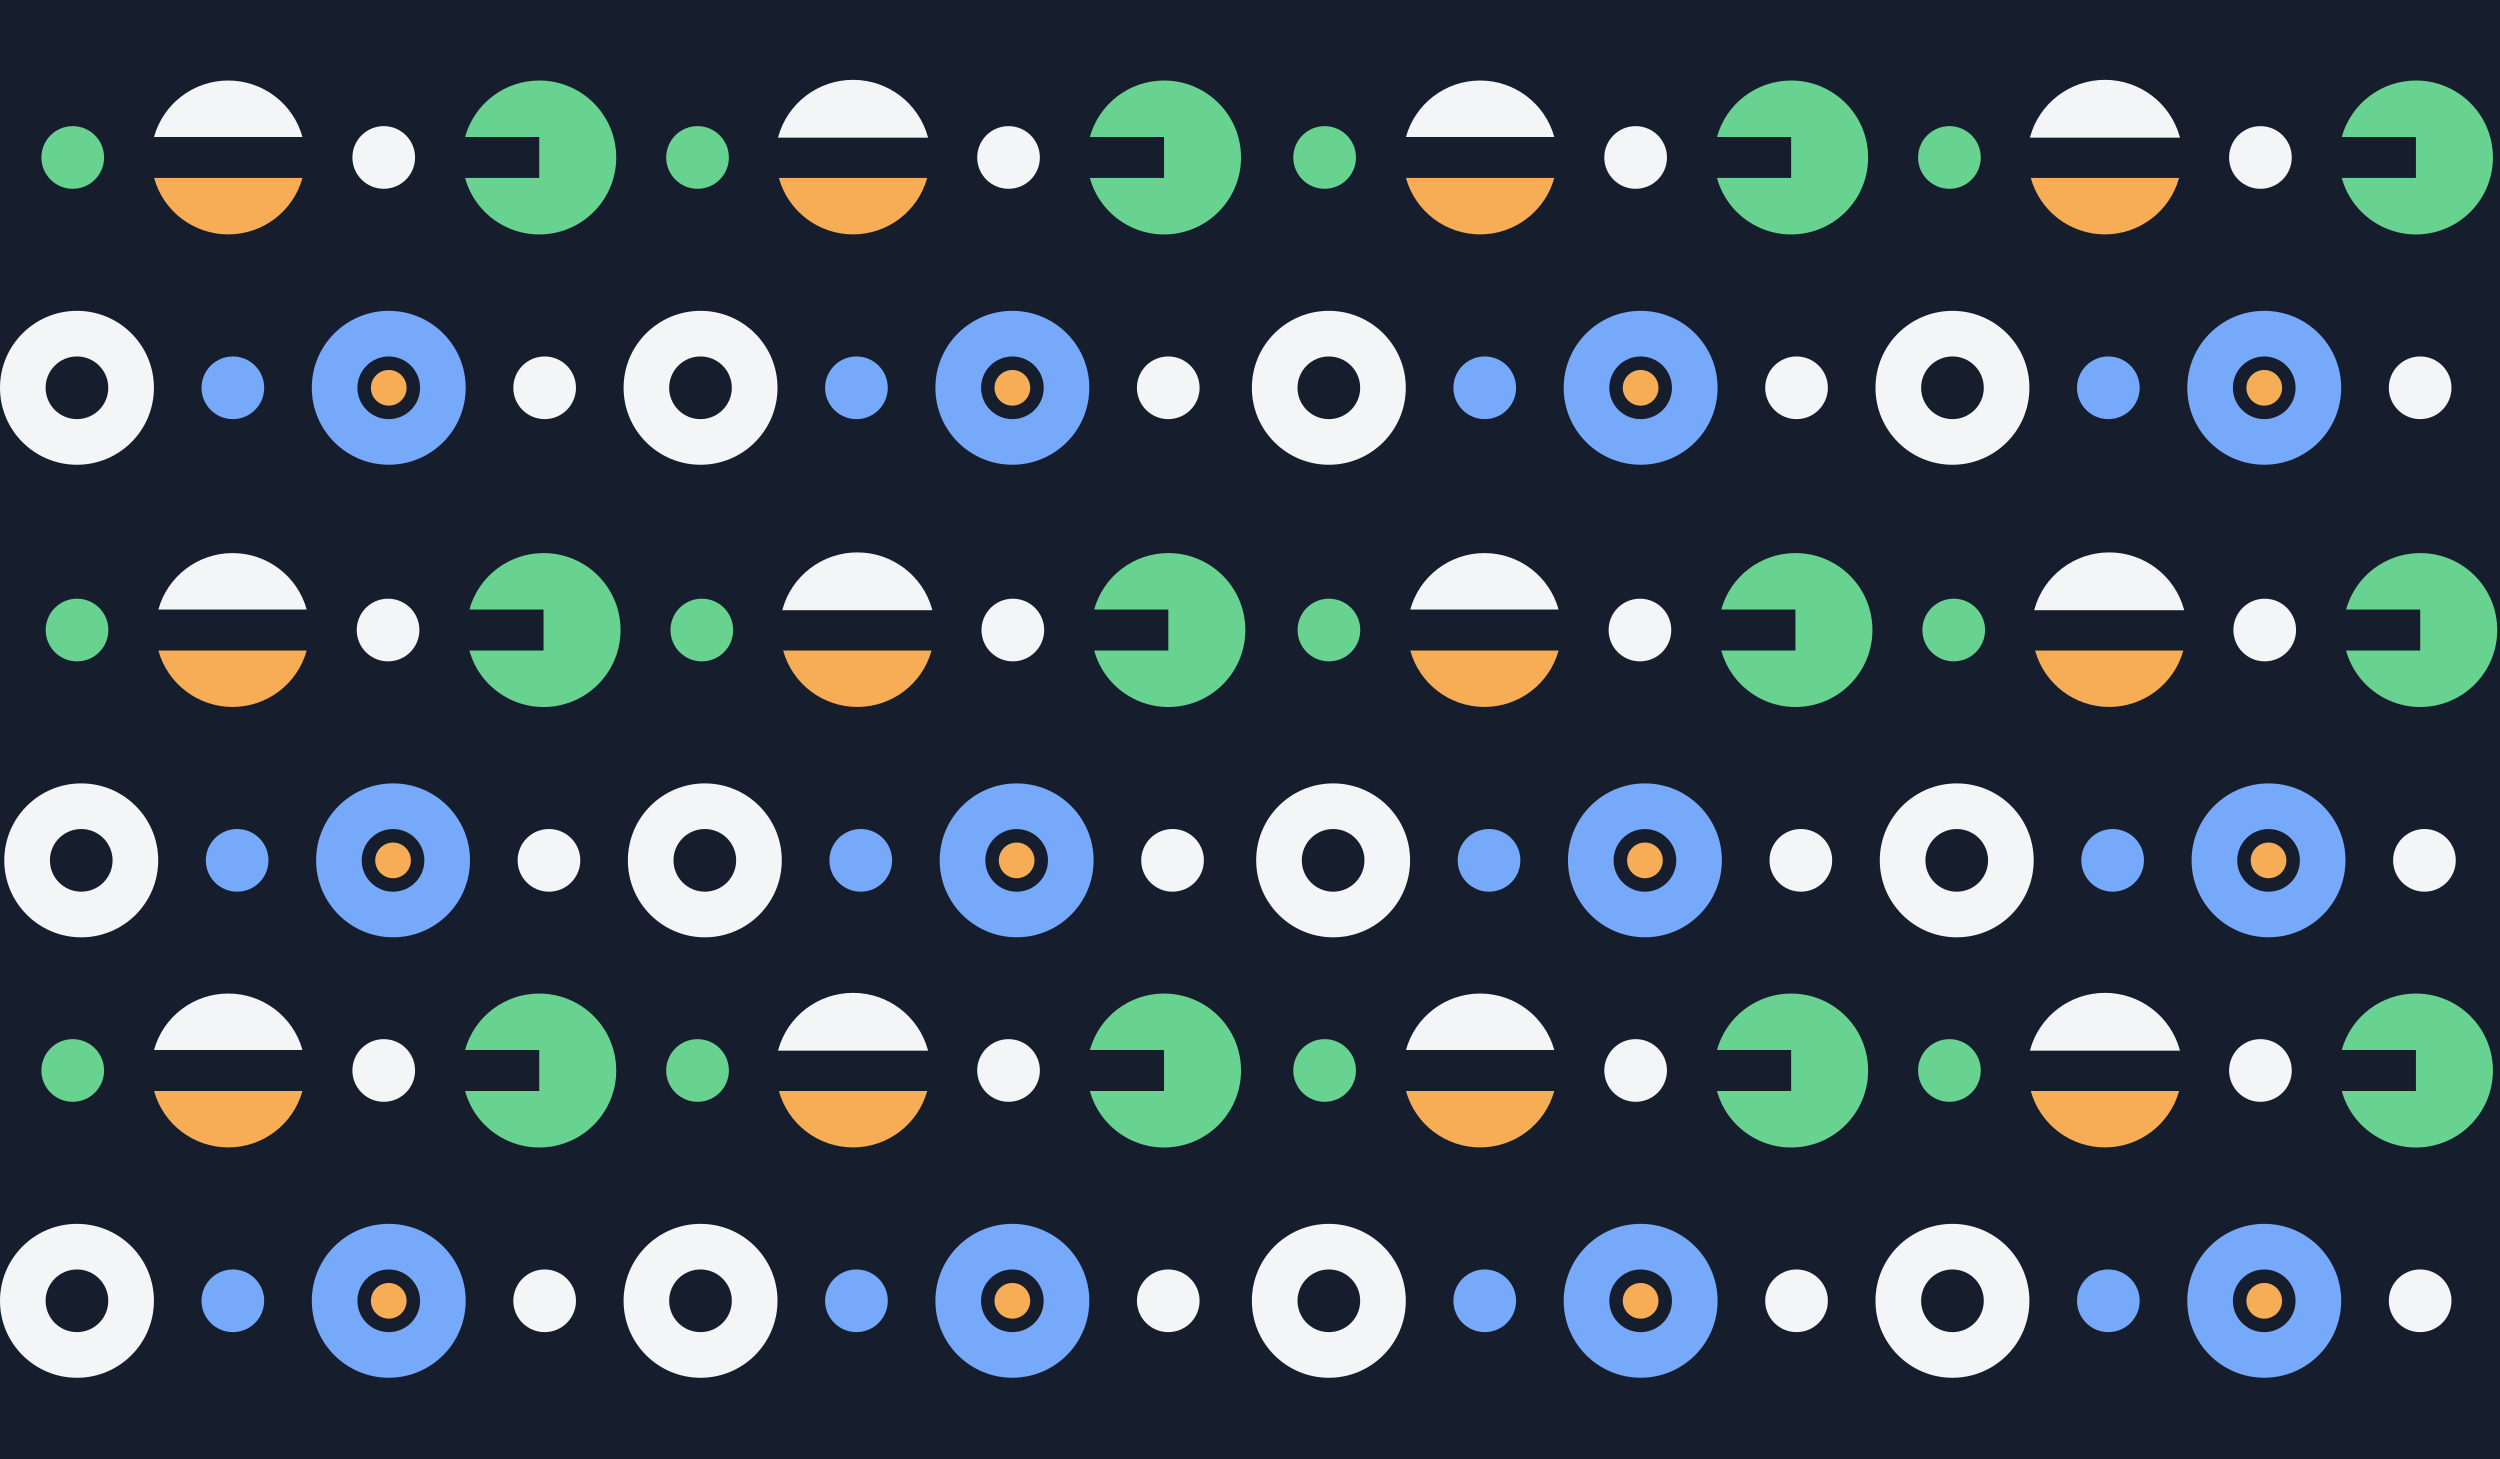
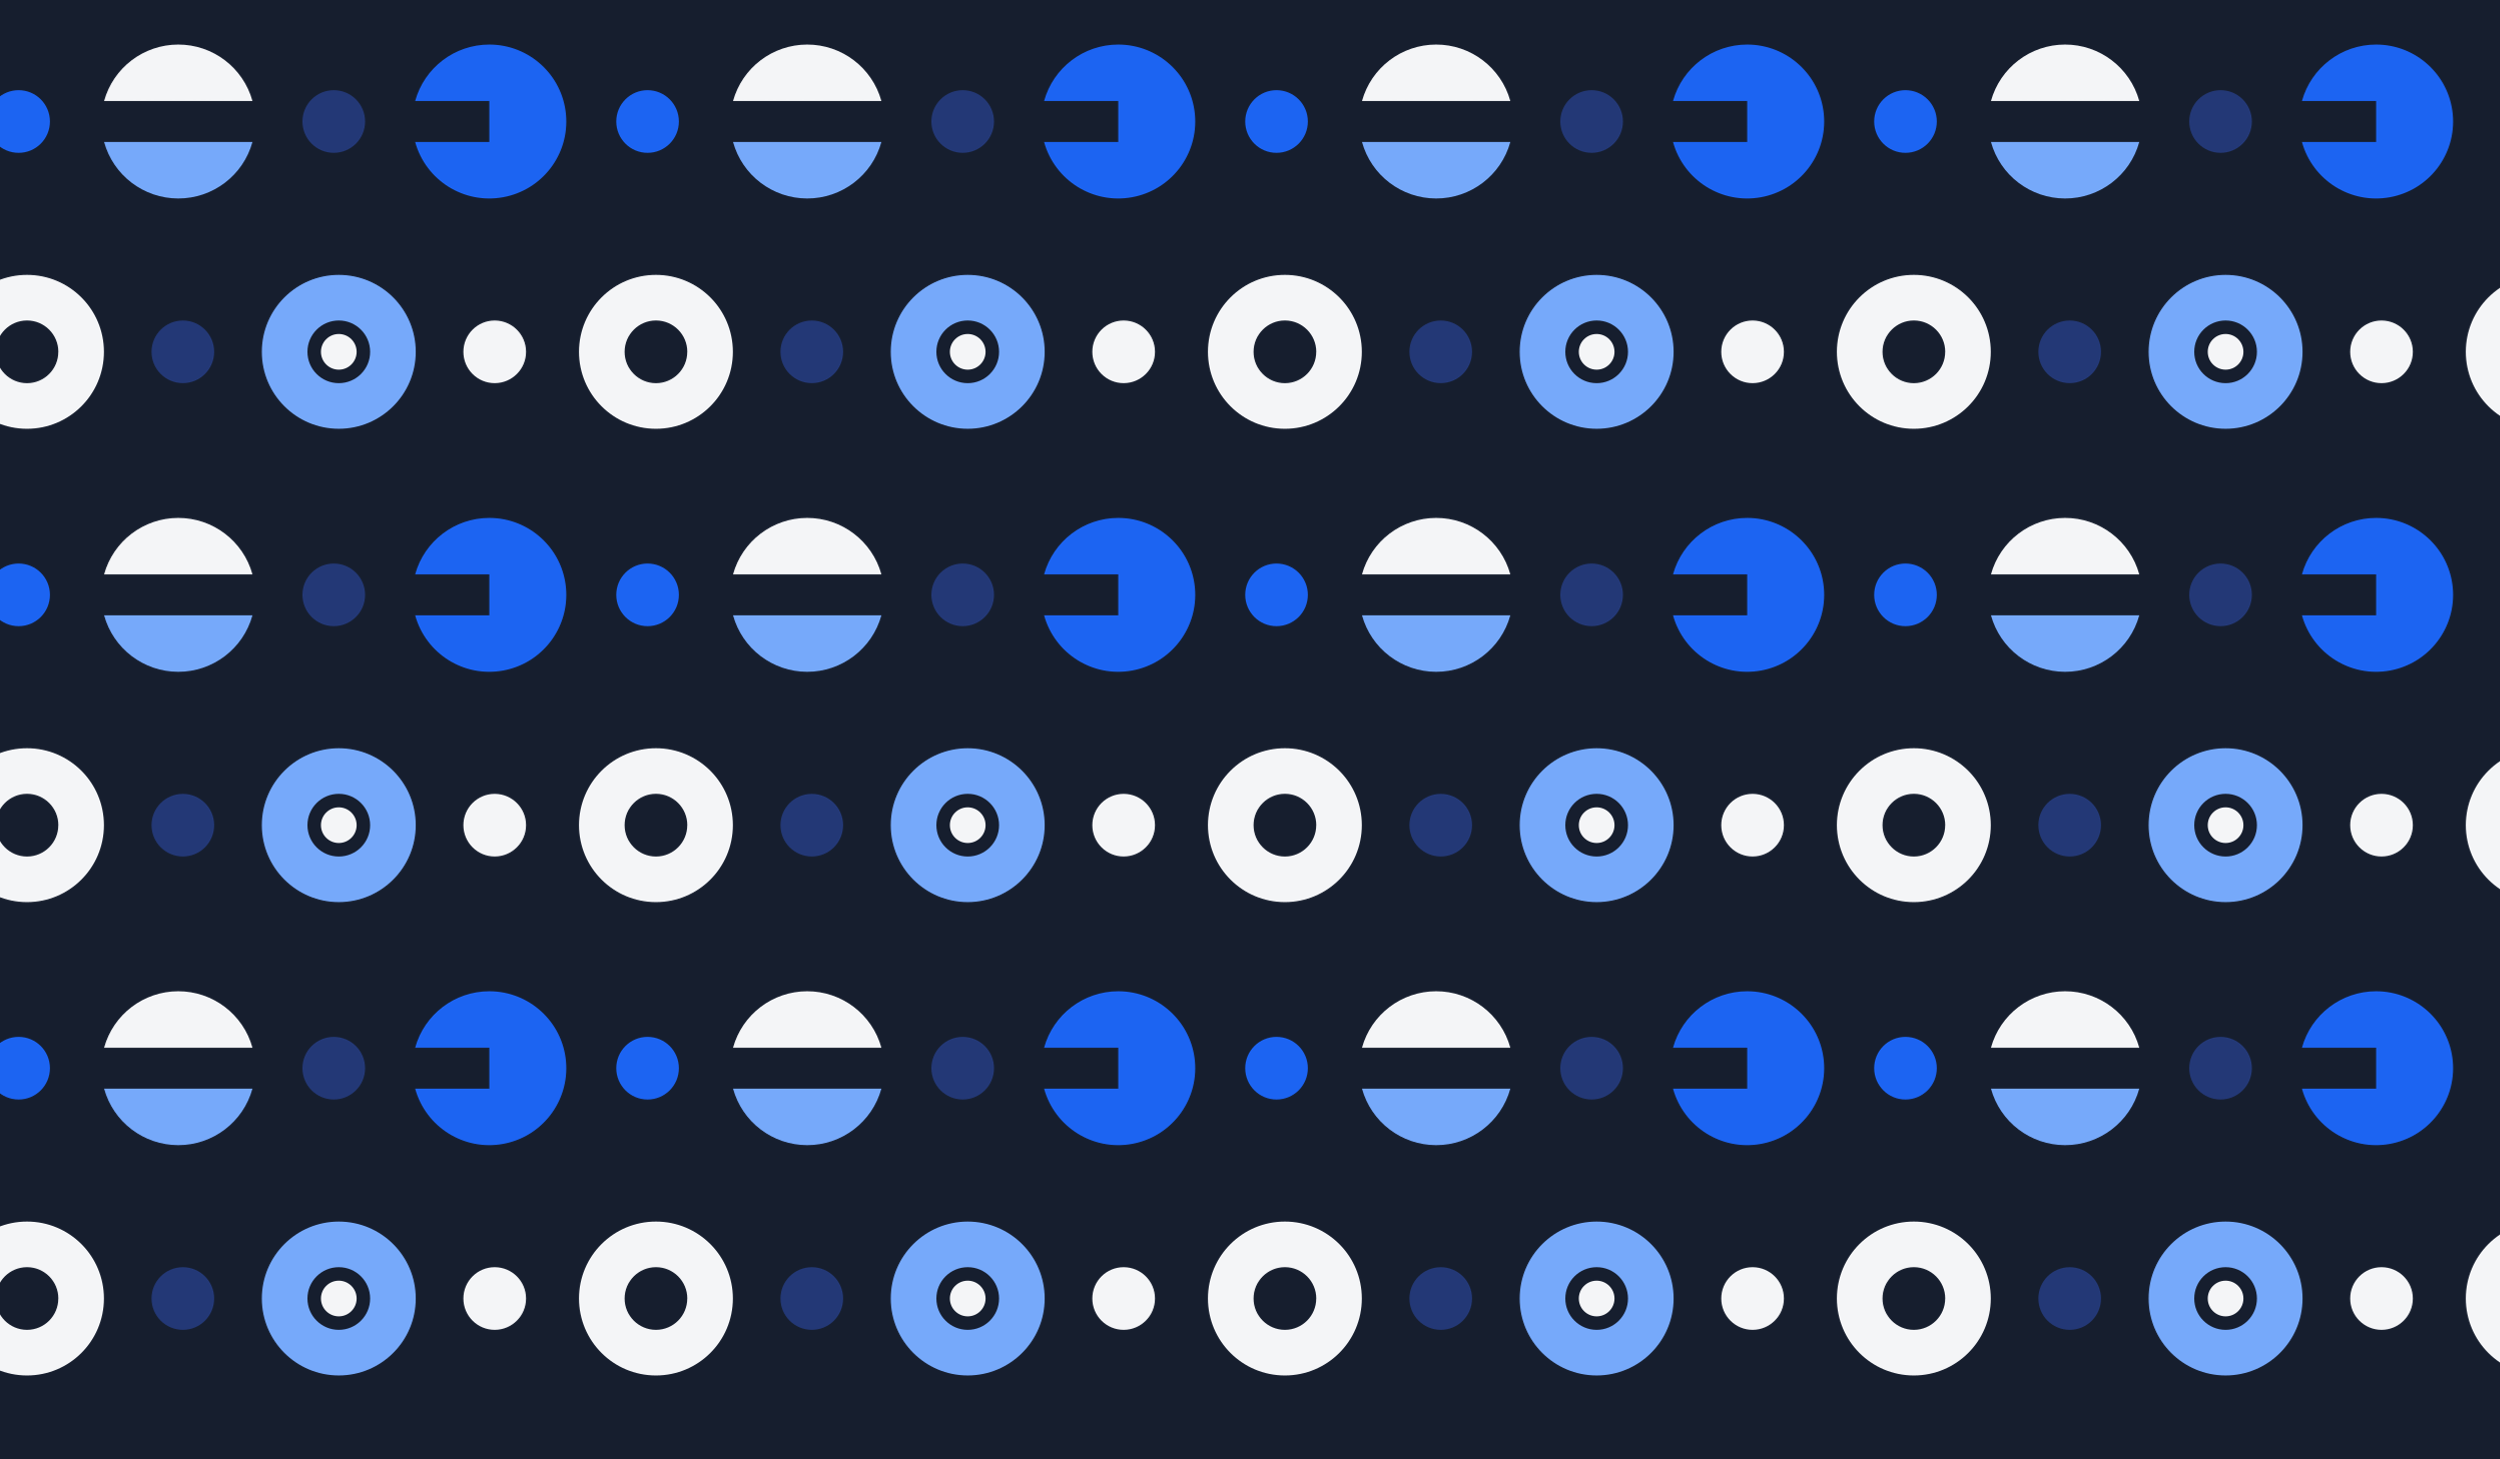
<svg xmlns="http://www.w3.org/2000/svg" viewBox="0 0 1851.52 1080">
  <defs>
-     <style>.a{fill:#161e2e;}.b{fill:#68d391;}.c{fill:#f6ad55;}.d,.e{fill:#f4f5f7;}.e{stroke:#f4f5f7;stroke-miterlimit:10;}.f{fill:#76a9fa;}</style>
+     <style>.a{fill:none;}.b{fill:#f4f5f7;}.c{fill:#1c64f2;}.d{fill:#76a9fa;}.e{fill:#233876;}.f{fill:#161e2e;}.g{fill:url(#a);}</style>
+     <pattern id="a" width="465.8" height="350.56" patternUnits="userSpaceOnUse" viewBox="0 0 465.8 350.56">
+       <rect class="a" width="465.8" height="350.56" />
+       <path class="b" d="M542.78,260.57a57,57,0,1,1-57-57A57,57,0,0,1,542.78,260.57Zm-33.78,0a23.21,23.21,0,1,0-23.21,23.21A23.21,23.21,0,0,0,509,260.57Z" />
+       <circle class="c" cx="479.6" cy="89.99" r="23.21" />
+       <path class="d" d="M132,147A57,57,0,0,0,187,105.16H77.11A57,57,0,0,0,132,147Z" />
+       <path class="b" d="M132,33A57,57,0,0,0,77.11,74.81H187A57,57,0,0,0,132,33Z" />
+       <path class="c" d="M362.37,33a57,57,0,0,0-54.93,41.81h54.93v30.35H307.44A57,57,0,1,0,362.37,33Z" />
+       <circle class="e" cx="247.2" cy="89.99" r="23.21" />
+       <circle class="b" cx="366.37" cy="260.57" r="23.21" />
+       <circle class="d" cx="250.91" cy="260.57" r="56.99" />
+       <circle class="e" cx="135.45" cy="260.57" r="23.21" />
+       <path class="b" d="M77,260.57a57,57,0,1,1-57-57A57,57,0,0,1,77,260.57Zm-33.77,0A23.21,23.21,0,1,0,20,283.78,23.21,23.21,0,0,0,43.2,260.57Z" />
+       <path class="b" d="M250.91,278.78a18.21,18.21,0,1,1,18.21-18.21A18.23,18.23,0,0,1,250.91,278.78Z" />
+       <path class="f" d="M250.91,247.36a13.21,13.21,0,1,0,13.21,13.21,13.23,13.23,0,0,0-13.21-13.21m0-10a23.21,23.21,0,1,1-23.21,23.21,23.21,23.21,0,0,1,23.21-23.21Z" />
+       <circle class="c" cx="13.79" cy="89.99" r="23.21" />
+     </pattern>
  </defs>
-   <rect class="a" x="-43.89" y="-6.65" width="1932.57" height="1100.23" />
-   <circle class="b" cx="57.05" cy="466.6" r="23.21" />
-   <circle class="b" cx="519.78" cy="466.6" r="23.21" />
-   <path class="c" d="M172.22,523.58a57,57,0,0,0,54.93-41.81H117.29A57,57,0,0,0,172.22,523.58Z" />
-   <path class="d" d="M172.22,409.61a57,57,0,0,0-54.93,41.81H227.15A57,57,0,0,0,172.22,409.61Z" />
-   <path class="b" d="M402.56,409.61a57,57,0,0,0-54.93,41.81h54.93v30.35H347.63a57,57,0,1,0,54.93-72.16Z" />
-   <circle class="d" cx="287.39" cy="466.6" r="23.21" />
-   <path class="c" d="M635,523.58a57,57,0,0,0,54.93-41.81H580A57,57,0,0,0,635,523.58Z" />
-   <path class="e" d="M635,409.61A57,57,0,0,0,580,451.42H689.88A57,57,0,0,0,635,409.61Z" />
-   <path class="b" d="M865.28,409.61a57,57,0,0,0-54.92,41.81h54.92v30.35H810.36a57,57,0,1,0,54.92-72.16Z" />
-   <circle class="d" cx="750.12" cy="466.6" r="23.21" />
-   <circle class="d" cx="868.4" cy="637.18" r="23.21" />
-   <circle class="f" cx="752.94" cy="637.18" r="56.99" />
-   <circle class="f" cx="637.48" cy="637.18" r="23.21" />
-   <circle class="d" cx="406.56" cy="637.18" r="23.21" />
-   <circle class="f" cx="291.1" cy="637.18" r="56.99" />
-   <circle class="f" cx="175.63" cy="637.18" r="23.21" />
-   <path class="d" d="M60.17,580.19a57,57,0,1,0,57,57A57,57,0,0,0,60.17,580.19Zm0,80.2a23.21,23.21,0,1,1,23.21-23.21A23.21,23.21,0,0,1,60.17,660.39Z" />
-   <path class="d" d="M522,580.19a57,57,0,1,0,57,57A57,57,0,0,0,522,580.19Zm0,80.2a23.21,23.21,0,1,1,23.21-23.21A23.21,23.21,0,0,1,522,660.39Z" />
-   <path class="c" d="M291.1,655.39a18.21,18.21,0,1,1,18.2-18.21A18.23,18.23,0,0,1,291.1,655.39Z" />
-   <path class="a" d="M291.1,624a13.21,13.21,0,1,1-13.21,13.21A13.22,13.22,0,0,1,291.1,624m0-10a23.21,23.21,0,1,0,23.2,23.21A23.21,23.21,0,0,0,291.1,614Z" />
-   <path class="c" d="M752.94,655.39a18.21,18.21,0,1,1,18.21-18.21A18.23,18.23,0,0,1,752.94,655.39Z" />
-   <path class="a" d="M752.94,624a13.21,13.21,0,1,1-13.21,13.21A13.22,13.22,0,0,1,752.94,624m0-10a23.21,23.21,0,1,0,23.21,23.21A23.21,23.21,0,0,0,752.94,614Z" />
-   <circle class="b" cx="53.87" cy="116.62" r="23.21" />
-   <circle class="b" cx="516.6" cy="116.62" r="23.21" />
-   <path class="c" d="M169,173.6A57,57,0,0,0,224,131.79H114.11A57,57,0,0,0,169,173.6Z" />
-   <path class="d" d="M169,59.63a57,57,0,0,0-54.93,41.81H224A57,57,0,0,0,169,59.63Z" />
-   <path class="b" d="M399.37,59.63a57,57,0,0,0-54.93,41.81h54.93v30.35H344.44a57,57,0,1,0,54.93-72.16Z" />
-   <circle class="d" cx="284.2" cy="116.62" r="23.21" />
-   <path class="c" d="M631.76,173.6a57,57,0,0,0,54.93-41.81H576.84A57,57,0,0,0,631.76,173.6Z" />
-   <path class="e" d="M631.76,59.63a57,57,0,0,0-54.92,41.81H686.69A57,57,0,0,0,631.76,59.63Z" />
-   <path class="b" d="M862.1,59.63a57,57,0,0,0-54.93,41.81H862.1v30.35H807.17A57,57,0,1,0,862.1,59.63Z" />
-   <circle class="d" cx="746.93" cy="116.62" r="23.21" />
-   <circle class="d" cx="865.22" cy="287.2" r="23.21" />
-   <circle class="f" cx="749.76" cy="287.2" r="56.99" />
-   <circle class="f" cx="634.29" cy="287.2" r="23.21" />
-   <circle class="d" cx="403.37" cy="287.2" r="23.21" />
-   <circle class="f" cx="287.91" cy="287.2" r="56.99" />
-   <circle class="f" cx="172.45" cy="287.2" r="23.21" />
-   <path class="d" d="M57,230.21a57,57,0,1,0,57,57A57,57,0,0,0,57,230.21Zm0,80.2A23.21,23.21,0,1,1,80.2,287.2,23.21,23.21,0,0,1,57,310.41Z" />
-   <path class="d" d="M518.83,230.21a57,57,0,1,0,57,57A57,57,0,0,0,518.83,230.21Zm0,80.2A23.21,23.21,0,1,1,542,287.2,23.21,23.21,0,0,1,518.83,310.41Z" />
-   <path class="c" d="M287.91,305.41a18.21,18.21,0,1,1,18.21-18.21A18.23,18.23,0,0,1,287.91,305.41Z" />
-   <path class="a" d="M287.91,274A13.21,13.21,0,1,1,274.7,287.2,13.22,13.22,0,0,1,287.91,274m0-10a23.21,23.21,0,1,0,23.21,23.21A23.21,23.21,0,0,0,287.91,264Z" />
-   <path class="c" d="M749.75,305.41A18.21,18.21,0,1,1,768,287.2,18.22,18.22,0,0,1,749.75,305.41Z" />
-   <path class="a" d="M749.76,274a13.21,13.21,0,1,1-13.21,13.21A13.22,13.22,0,0,1,749.76,274m0-10A23.21,23.21,0,1,0,773,287.2,23.21,23.21,0,0,0,749.76,264Z" />
-   <circle class="b" cx="984.21" cy="466.6" r="23.21" />
-   <circle class="b" cx="1446.94" cy="466.6" r="23.21" />
-   <path class="c" d="M1099.38,523.58a57,57,0,0,0,54.93-41.81H1044.45A57,57,0,0,0,1099.38,523.58Z" />
-   <path class="d" d="M1099.38,409.61a57,57,0,0,0-54.93,41.81h109.86A57,57,0,0,0,1099.38,409.61Z" />
-   <path class="b" d="M1329.71,409.61a57,57,0,0,0-54.92,41.81h54.92v30.35h-54.92a57,57,0,1,0,54.92-72.16Z" />
-   <circle class="d" cx="1214.55" cy="466.6" r="23.21" />
-   <path class="c" d="M1562.11,523.58A57,57,0,0,0,1617,481.77H1507.18A57,57,0,0,0,1562.11,523.58Z" />
-   <path class="e" d="M1562.11,409.61a57,57,0,0,0-54.93,41.81H1617A57,57,0,0,0,1562.11,409.61Z" />
-   <path class="b" d="M1792.44,409.61a57,57,0,0,0-54.93,41.81h54.93v30.35h-54.93a57,57,0,1,0,54.93-72.16Z" />
-   <circle class="d" cx="1677.28" cy="466.6" r="23.21" />
-   <circle class="d" cx="1795.56" cy="637.18" r="23.21" />
-   <circle class="f" cx="1680.1" cy="637.18" r="56.99" />
-   <circle class="f" cx="1564.64" cy="637.18" r="23.21" />
-   <circle class="d" cx="1333.72" cy="637.18" r="23.21" />
-   <circle class="f" cx="1218.25" cy="637.18" r="56.99" />
-   <circle class="f" cx="1102.79" cy="637.18" r="23.21" />
-   <path class="d" d="M987.33,580.19a57,57,0,1,0,57,57A57,57,0,0,0,987.33,580.19Zm0,80.2a23.21,23.21,0,1,1,23.21-23.21A23.21,23.21,0,0,1,987.33,660.39Z" />
-   <path class="d" d="M1449.18,580.19a57,57,0,1,0,57,57A57,57,0,0,0,1449.18,580.19Zm0,80.2a23.21,23.21,0,1,1,23.21-23.21A23.21,23.21,0,0,1,1449.18,660.39Z" />
-   <path class="c" d="M1218.25,655.39a18.21,18.21,0,1,1,18.21-18.21A18.22,18.22,0,0,1,1218.25,655.39Z" />
-   <path class="a" d="M1218.25,624a13.21,13.21,0,1,1-13.2,13.21,13.22,13.22,0,0,1,13.2-13.21m0-10a23.21,23.21,0,1,0,23.21,23.21A23.21,23.21,0,0,0,1218.25,614Z" />
-   <path class="c" d="M1680.1,655.39a18.21,18.21,0,1,1,18.21-18.21A18.23,18.23,0,0,1,1680.1,655.39Z" />
-   <path class="a" d="M1680.1,624a13.21,13.21,0,1,1-13.21,13.21A13.22,13.22,0,0,1,1680.1,624m0-10a23.21,23.21,0,1,0,23.21,23.21A23.21,23.21,0,0,0,1680.1,614Z" />
-   <circle class="b" cx="981.03" cy="116.62" r="23.21" />
-   <circle class="b" cx="1443.76" cy="116.62" r="23.21" />
-   <path class="c" d="M1096.19,173.6a57,57,0,0,0,54.93-41.81H1041.27A57,57,0,0,0,1096.19,173.6Z" />
-   <path class="d" d="M1096.19,59.63a57,57,0,0,0-54.92,41.81h109.85A57,57,0,0,0,1096.19,59.63Z" />
-   <path class="b" d="M1326.53,59.63a57,57,0,0,0-54.93,41.81h54.93v30.35H1271.6a57,57,0,1,0,54.93-72.16Z" />
-   <circle class="d" cx="1211.36" cy="116.62" r="23.21" />
-   <path class="c" d="M1558.92,173.6a57,57,0,0,0,54.93-41.81H1504A57,57,0,0,0,1558.92,173.6Z" />
-   <path class="e" d="M1558.92,59.63A57,57,0,0,0,1504,101.44h109.86A57,57,0,0,0,1558.92,59.63Z" />
-   <path class="b" d="M1789.26,59.63a57,57,0,0,0-54.93,41.81h54.93v30.35h-54.93a57,57,0,1,0,54.93-72.16Z" />
-   <circle class="d" cx="1674.09" cy="116.62" r="23.21" />
-   <circle class="d" cx="1792.38" cy="287.2" r="23.21" />
-   <circle class="f" cx="1676.91" cy="287.2" r="56.99" />
-   <circle class="f" cx="1561.45" cy="287.2" r="23.21" />
-   <circle class="d" cx="1330.53" cy="287.2" r="23.21" />
-   <circle class="f" cx="1215.07" cy="287.2" r="56.99" />
-   <circle class="f" cx="1099.61" cy="287.2" r="23.21" />
-   <path class="d" d="M984.15,230.21a57,57,0,1,0,57,57A57,57,0,0,0,984.15,230.21Zm0,80.2a23.21,23.21,0,1,1,23.21-23.21A23.21,23.21,0,0,1,984.15,310.41Z" />
-   <path class="d" d="M1446,230.21a57,57,0,1,0,57,57A57,57,0,0,0,1446,230.21Zm0,80.2a23.21,23.21,0,1,1,23.21-23.21A23.21,23.21,0,0,1,1446,310.41Z" />
-   <path class="c" d="M1215.07,305.41a18.21,18.21,0,1,1,18.21-18.21A18.23,18.23,0,0,1,1215.07,305.41Z" />
-   <path class="a" d="M1215.07,274a13.21,13.21,0,1,1-13.21,13.21A13.22,13.22,0,0,1,1215.07,274m0-10a23.21,23.21,0,1,0,23.21,23.21A23.21,23.21,0,0,0,1215.07,264Z" />
-   <path class="c" d="M1676.91,305.41a18.21,18.21,0,1,1,18.21-18.21A18.22,18.22,0,0,1,1676.91,305.41Z" />
-   <path class="a" d="M1676.91,274a13.21,13.21,0,1,1-13.2,13.21,13.22,13.22,0,0,1,13.2-13.21m0-10a23.21,23.21,0,1,0,23.21,23.21A23.21,23.21,0,0,0,1676.91,264Z" />
-   <circle class="b" cx="53.87" cy="792.8" r="23.21" />
-   <circle class="b" cx="516.6" cy="792.8" r="23.21" />
-   <path class="c" d="M169,849.79A57,57,0,0,0,224,808H114.11A57,57,0,0,0,169,849.79Z" />
-   <path class="d" d="M169,735.82a57,57,0,0,0-54.93,41.81H224A57,57,0,0,0,169,735.82Z" />
-   <path class="b" d="M399.37,735.82a57,57,0,0,0-54.93,41.81h54.93V808H344.44a57,57,0,1,0,54.93-72.16Z" />
-   <circle class="d" cx="284.2" cy="792.8" r="23.21" />
-   <path class="c" d="M631.76,849.79A57,57,0,0,0,686.69,808H576.84A57,57,0,0,0,631.76,849.79Z" />
-   <path class="e" d="M631.76,735.82a57,57,0,0,0-54.92,41.81H686.69A57,57,0,0,0,631.76,735.82Z" />
-   <path class="b" d="M862.1,735.82a57,57,0,0,0-54.93,41.81H862.1V808H807.17a57,57,0,1,0,54.93-72.16Z" />
-   <circle class="d" cx="746.93" cy="792.8" r="23.21" />
-   <circle class="d" cx="865.22" cy="963.38" r="23.21" />
-   <circle class="f" cx="749.76" cy="963.38" r="56.99" />
-   <circle class="f" cx="634.29" cy="963.38" r="23.21" />
-   <circle class="d" cx="403.37" cy="963.38" r="23.21" />
-   <circle class="f" cx="287.91" cy="963.38" r="56.99" />
-   <circle class="f" cx="172.45" cy="963.38" r="23.21" />
-   <path class="d" d="M57,906.4a57,57,0,1,0,57,57A57,57,0,0,0,57,906.4Zm0,80.19A23.21,23.21,0,1,1,80.2,963.38,23.21,23.21,0,0,1,57,986.59Z" />
-   <path class="d" d="M518.83,906.4a57,57,0,1,0,57,57A57,57,0,0,0,518.83,906.4Zm0,80.19A23.21,23.21,0,1,1,542,963.38,23.21,23.21,0,0,1,518.83,986.59Z" />
-   <path class="c" d="M287.91,981.59a18.21,18.21,0,1,1,18.21-18.21A18.23,18.23,0,0,1,287.91,981.59Z" />
-   <path class="a" d="M287.91,950.18a13.21,13.21,0,1,1-13.21,13.2,13.22,13.22,0,0,1,13.21-13.2m0-10a23.21,23.21,0,1,0,23.21,23.2,23.21,23.21,0,0,0-23.21-23.2Z" />
-   <path class="c" d="M749.75,981.59A18.21,18.21,0,1,1,768,963.38,18.22,18.22,0,0,1,749.75,981.59Z" />
-   <path class="a" d="M749.76,950.18a13.21,13.21,0,1,1-13.21,13.2,13.21,13.21,0,0,1,13.21-13.2m0-10a23.21,23.21,0,1,0,23.2,23.2,23.21,23.21,0,0,0-23.2-23.2Z" />
-   <circle class="b" cx="981.03" cy="792.8" r="23.21" />
-   <circle class="b" cx="1443.76" cy="792.8" r="23.21" />
-   <path class="c" d="M1096.19,849.79A57,57,0,0,0,1151.12,808H1041.27A57,57,0,0,0,1096.19,849.79Z" />
-   <path class="d" d="M1096.19,735.82a57,57,0,0,0-54.92,41.81h109.85A57,57,0,0,0,1096.19,735.82Z" />
-   <path class="b" d="M1326.53,735.82a57,57,0,0,0-54.93,41.81h54.93V808H1271.6a57,57,0,1,0,54.93-72.16Z" />
-   <circle class="d" cx="1211.36" cy="792.8" r="23.21" />
-   <path class="c" d="M1558.92,849.79A57,57,0,0,0,1613.85,808H1504A57,57,0,0,0,1558.92,849.79Z" />
-   <path class="e" d="M1558.92,735.82A57,57,0,0,0,1504,777.63h109.86A57,57,0,0,0,1558.92,735.82Z" />
-   <path class="b" d="M1789.26,735.82a57,57,0,0,0-54.93,41.81h54.93V808h-54.93a57,57,0,1,0,54.93-72.16Z" />
-   <circle class="d" cx="1674.09" cy="792.8" r="23.21" />
-   <circle class="d" cx="1792.38" cy="963.38" r="23.21" />
-   <circle class="f" cx="1676.91" cy="963.38" r="56.99" />
-   <circle class="f" cx="1561.45" cy="963.38" r="23.21" />
-   <circle class="d" cx="1330.53" cy="963.38" r="23.21" />
-   <circle class="f" cx="1215.07" cy="963.38" r="56.99" />
-   <circle class="f" cx="1099.61" cy="963.38" r="23.21" />
-   <path class="d" d="M984.15,906.4a57,57,0,1,0,57,57A57,57,0,0,0,984.15,906.4Zm0,80.19a23.21,23.21,0,1,1,23.21-23.21A23.21,23.21,0,0,1,984.15,986.59Z" />
-   <path class="d" d="M1446,906.4a57,57,0,1,0,57,57A57,57,0,0,0,1446,906.4Zm0,80.19a23.21,23.21,0,1,1,23.21-23.21A23.21,23.21,0,0,1,1446,986.59Z" />
-   <path class="c" d="M1215.07,981.59a18.21,18.21,0,1,1,18.21-18.21A18.23,18.23,0,0,1,1215.07,981.59Z" />
-   <path class="a" d="M1215.07,950.18a13.21,13.21,0,1,1-13.21,13.2,13.22,13.22,0,0,1,13.21-13.2m0-10a23.21,23.21,0,1,0,23.21,23.2,23.21,23.21,0,0,0-23.21-23.2Z" />
-   <path class="c" d="M1676.91,981.59a18.21,18.21,0,1,1,18.21-18.21A18.22,18.22,0,0,1,1676.91,981.59Z" />
-   <path class="a" d="M1676.91,950.18a13.21,13.21,0,1,1-13.2,13.2,13.22,13.22,0,0,1,13.2-13.2m0-10a23.21,23.21,0,1,0,23.21,23.2,23.2,23.2,0,0,0-23.21-23.2Z" />
+   <rect class="f" x="-43.89" y="-6.65" width="1932.57" height="1100.23" />
+   <rect class="g" width="1851.52" height="1080" />
</svg>
